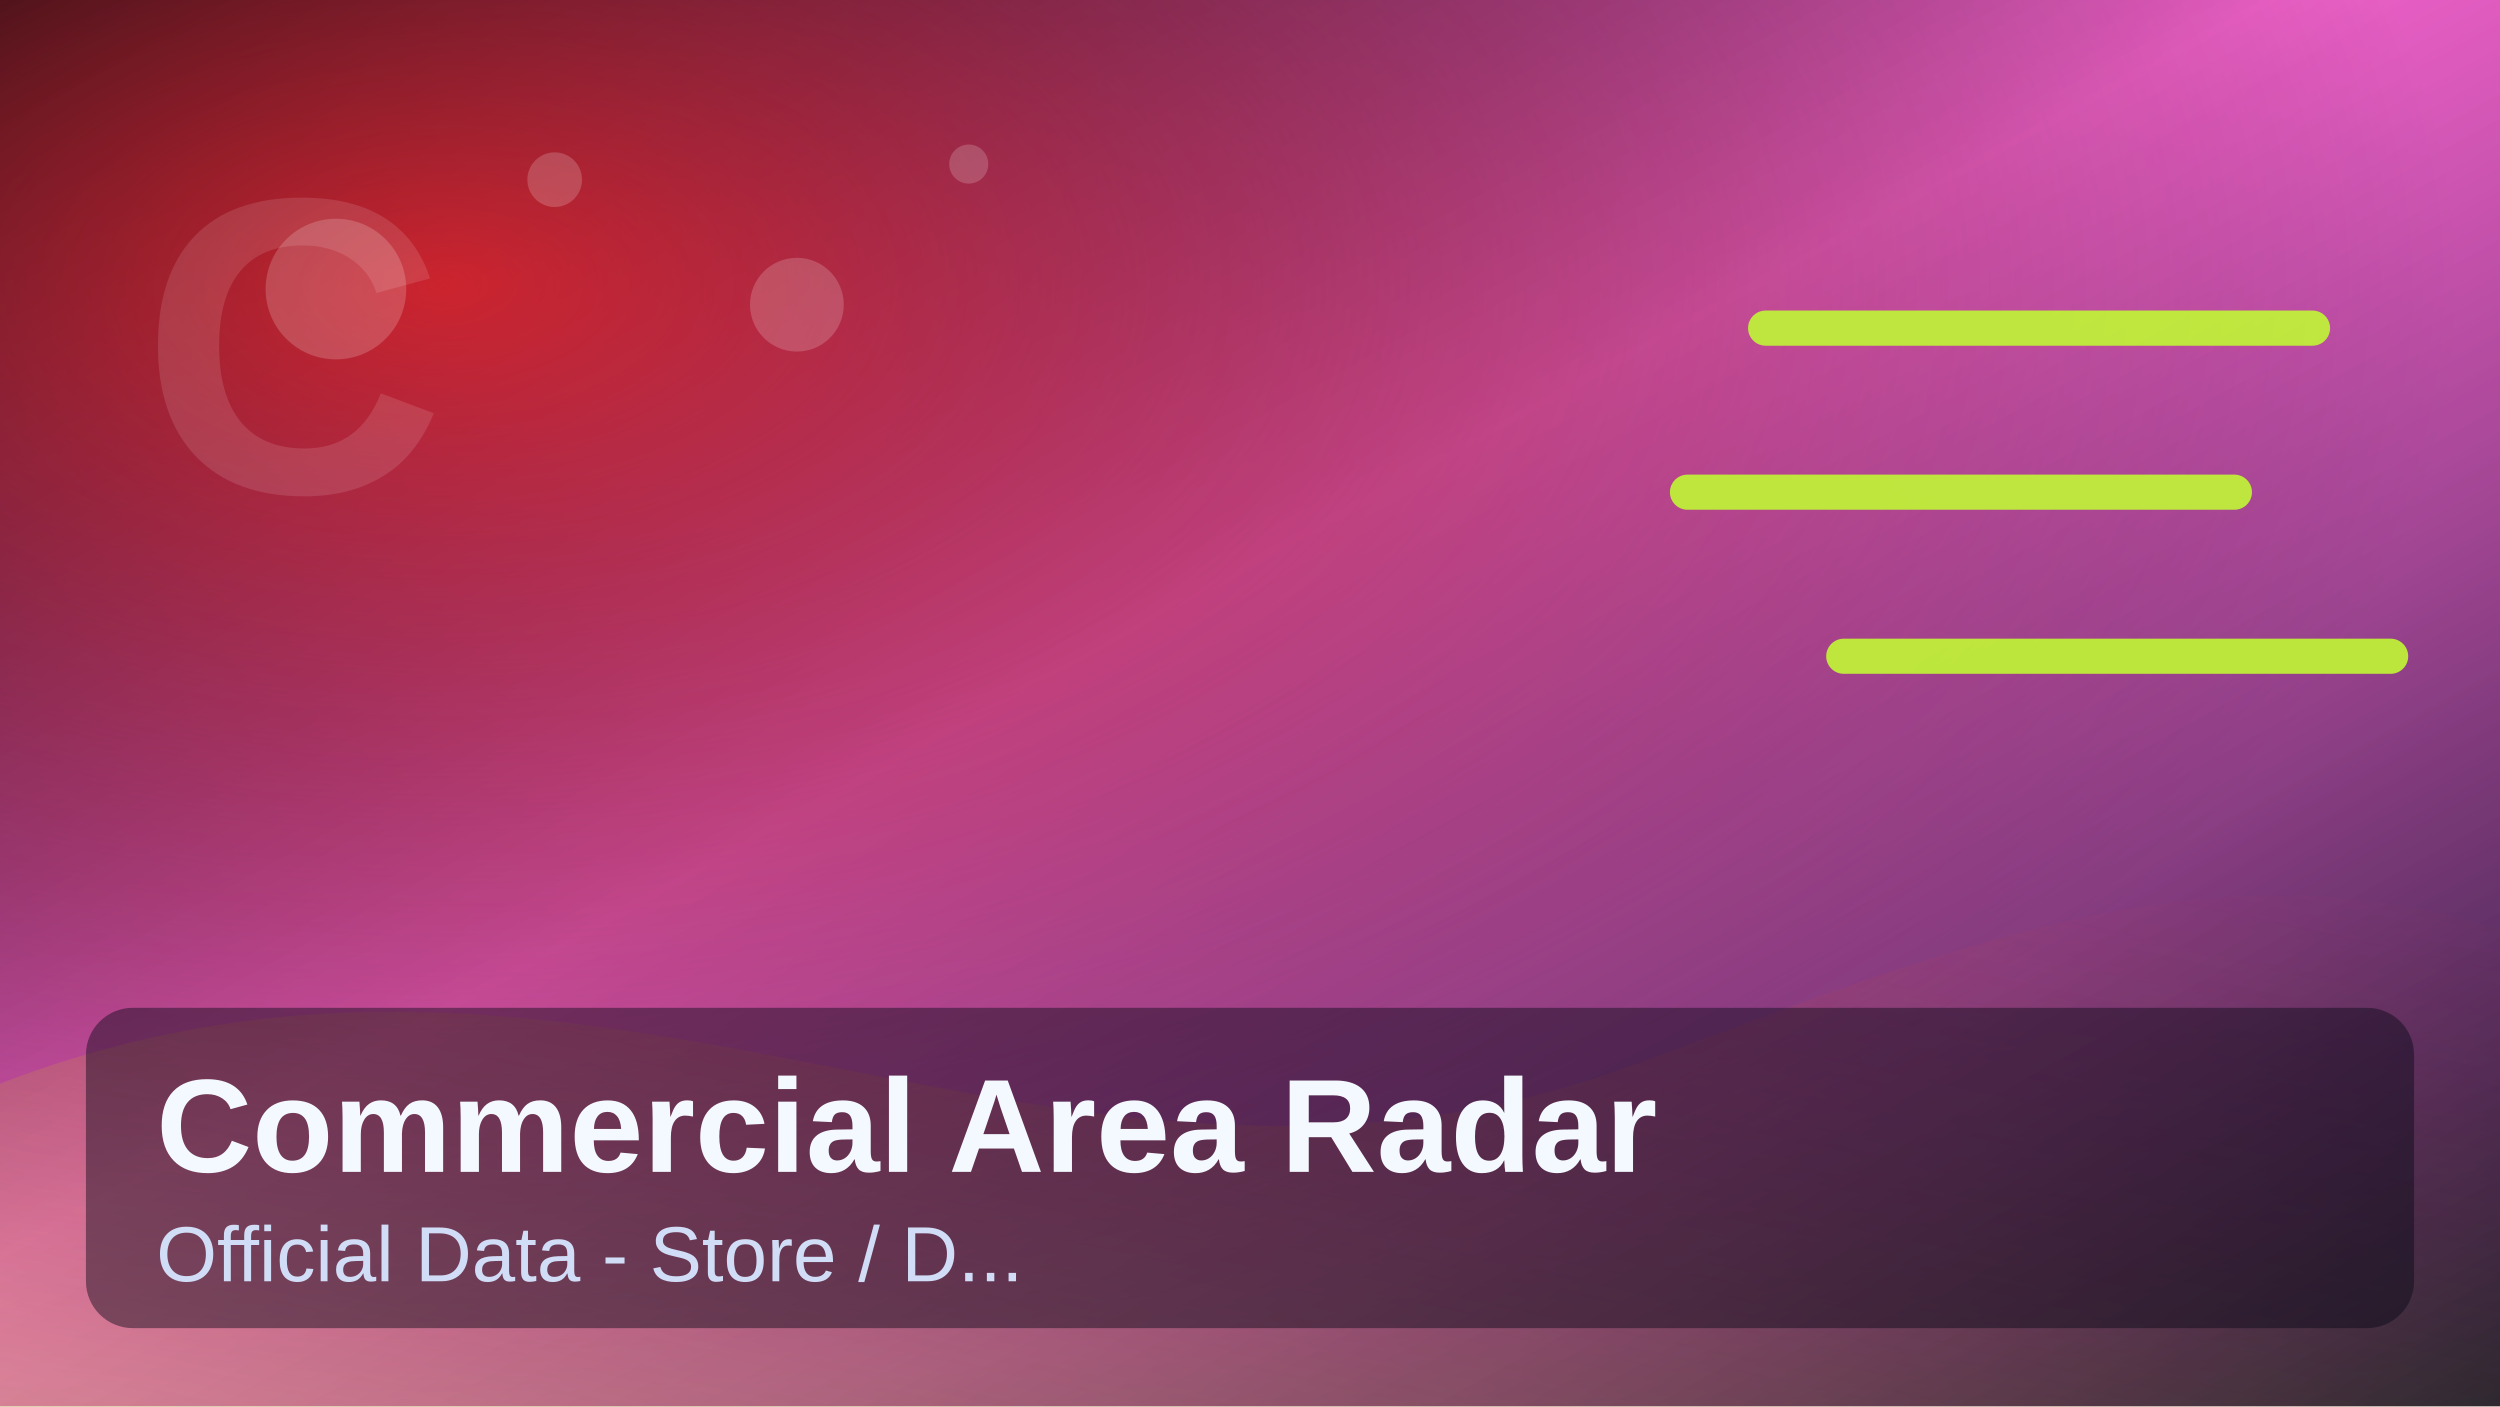
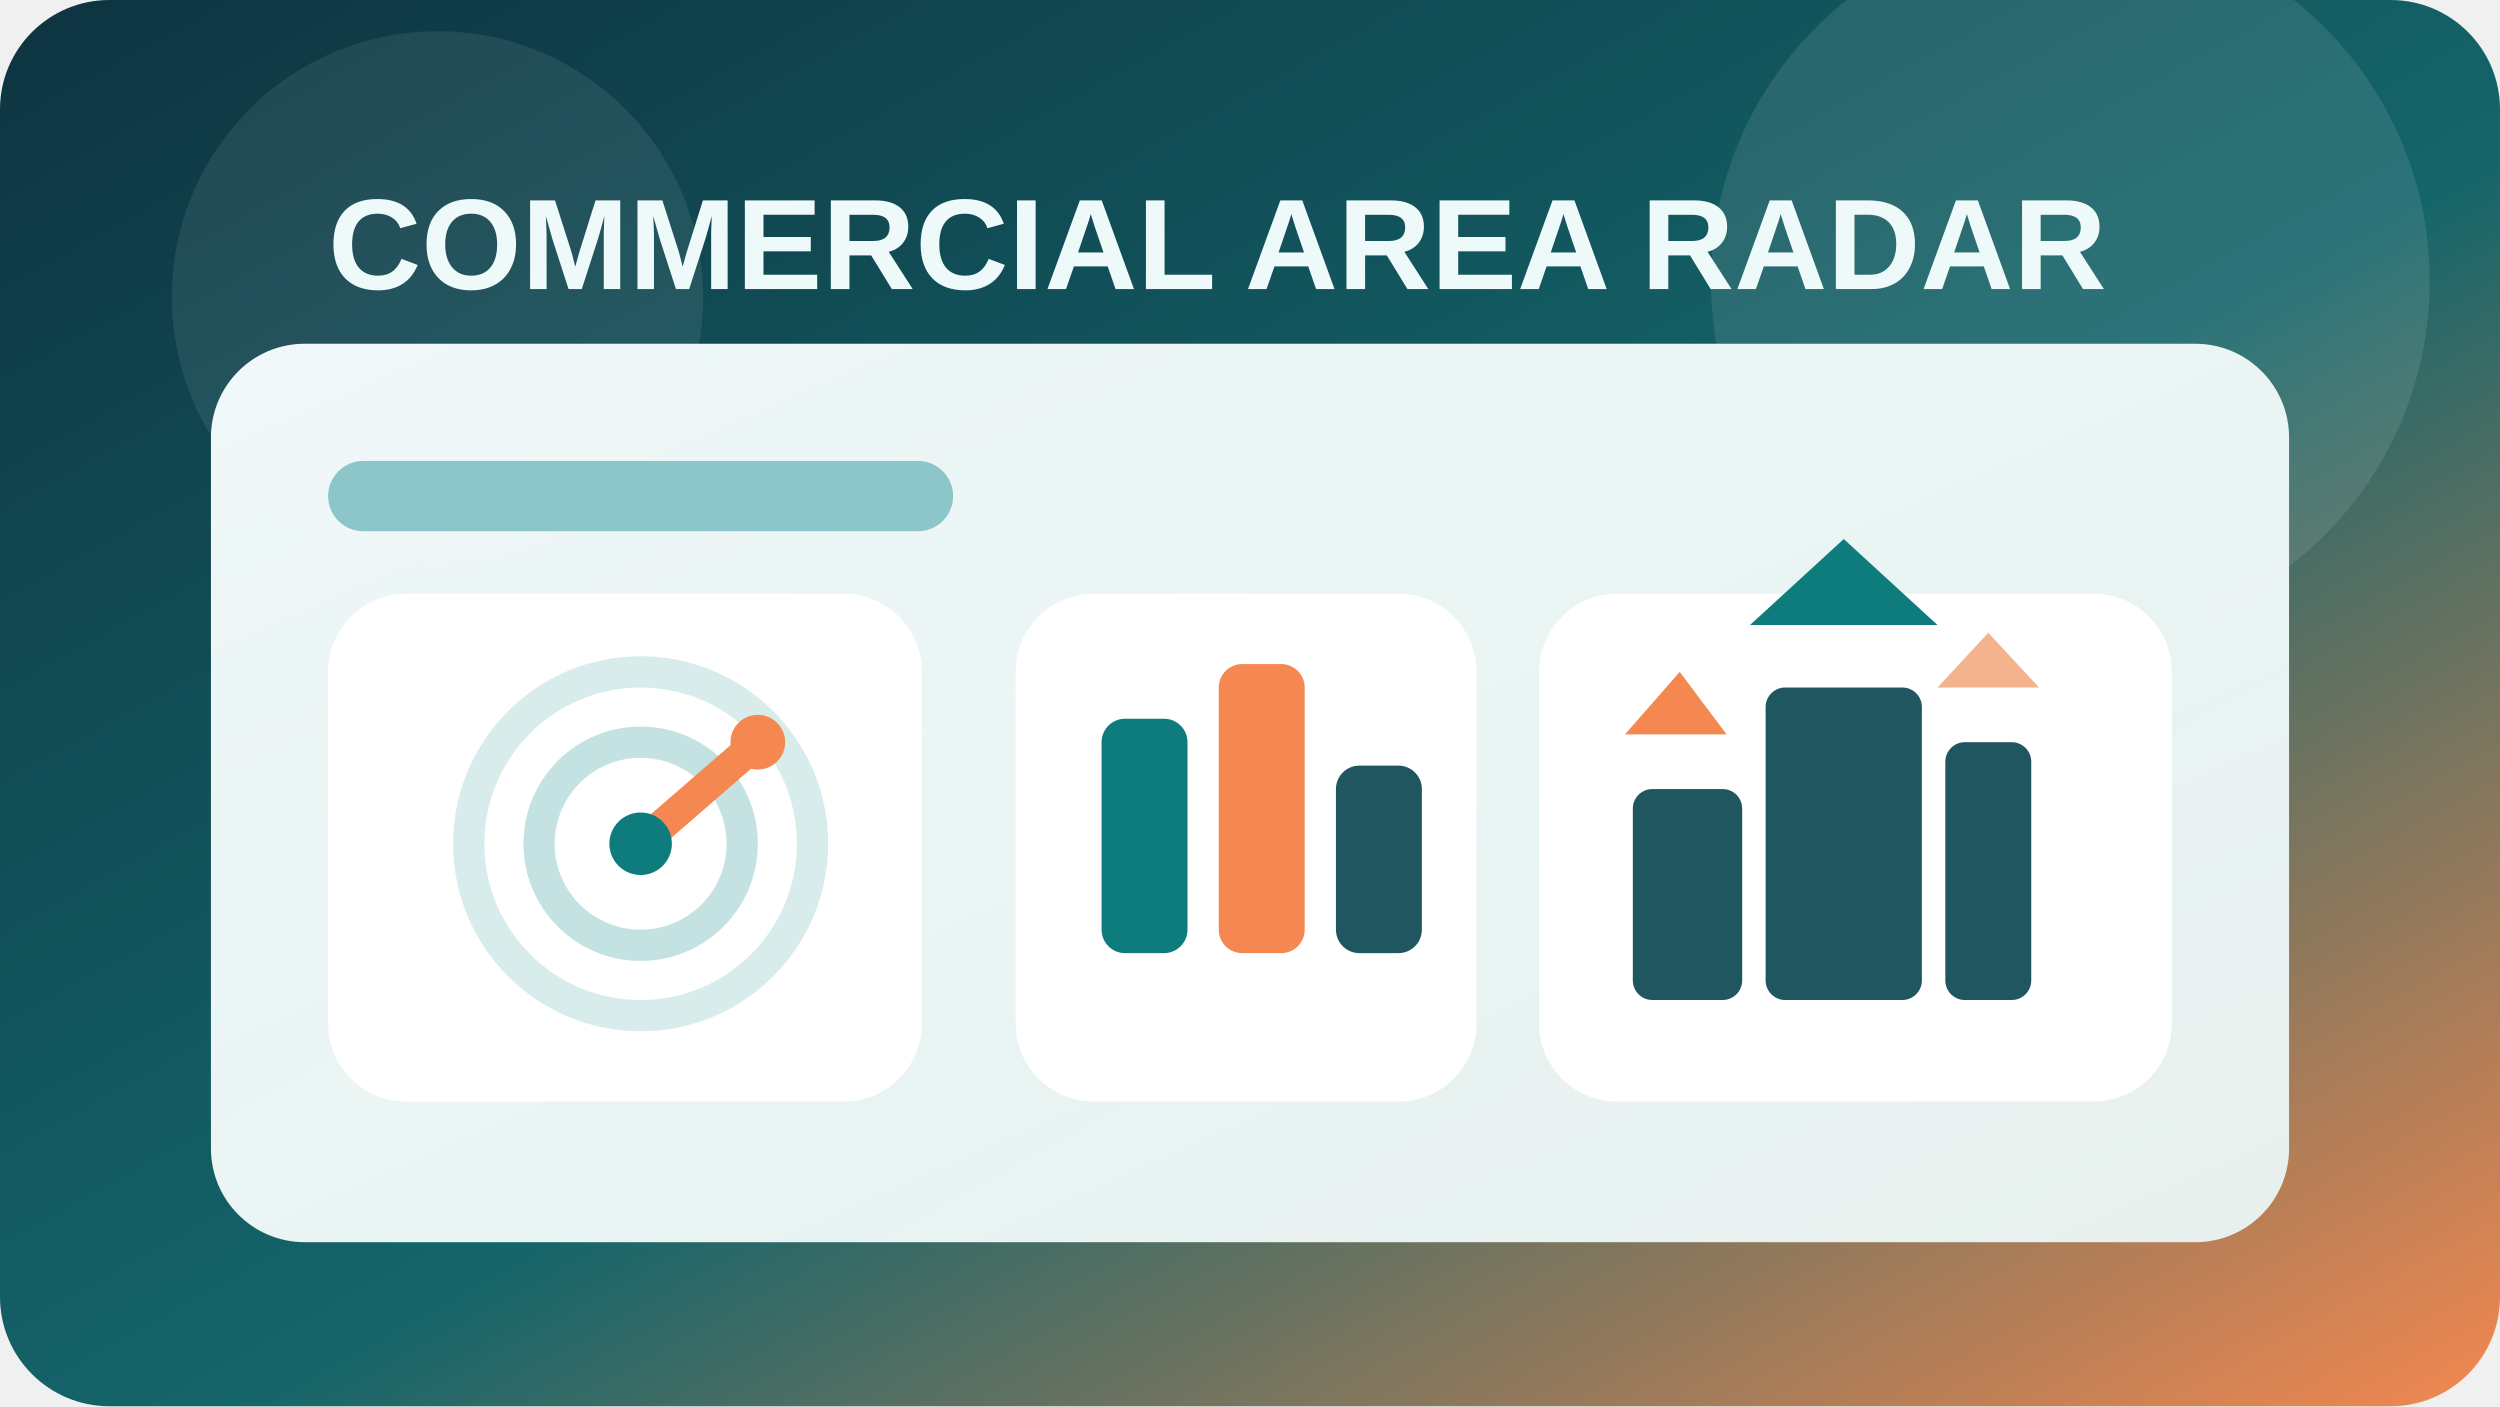
- <svg xmlns="http://www.w3.org/2000/svg" viewBox="0 0 640 360" role="img" aria-label="Commercial Area Radar thumbnail">
+ <svg xmlns="http://www.w3.org/2000/svg" viewBox="0 0 640 360" role="img" aria-labelledby="title desc">
  <defs>
    <linearGradient id="bg" x1="0" y1="0" x2="1" y2="1">
-       <stop offset="0%" stop-color="#0a1326" />
-       <stop offset="45%" stop-color="hsl(316 84% 56%)" stop-opacity="0.75" />
-       <stop offset="100%" stop-color="#121a31" />
+       <stop offset="0%" stop-color="#0e3340" />
+       <stop offset="55%" stop-color="#14656a" />
+       <stop offset="100%" stop-color="#f48850" />
    </linearGradient>
-     <radialGradient id="flare" cx="0.18" cy="0.2" r="0.8">
-       <stop offset="0%" stop-color="hsl(2 82% 50%)" stop-opacity="0.75" />
-       <stop offset="100%" stop-color="#000000" stop-opacity="0" />
-     </radialGradient>
-     <linearGradient id="strip" x1="0" y1="1" x2="1" y2="0">
-       <stop offset="0%" stop-color="hsl(76 86% 58%)" stop-opacity="0.32" />
-       <stop offset="100%" stop-color="hsl(2 82% 50%)" stop-opacity="0" />
+     <linearGradient id="panel" x1="0" y1="0" x2="1" y2="1">
+       <stop offset="0%" stop-color="#f7fdfd" />
+       <stop offset="100%" stop-color="#e8f4f2" />
    </linearGradient>
  </defs>
-   <rect width="640" height="360" fill="url(#bg)" />
-   <rect width="640" height="360" fill="url(#flare)" />
-   <path d="M-20 286 C145 208, 266 330, 420 272 C512 238, 590 204, 680 256 L680 380 L-20 380 Z" fill="url(#strip)" />
-   <g opacity="0.18" fill="#ffffff">
-     <circle cx="86" cy="74" r="18" />
-     <circle cx="142" cy="46" r="7" />
-     <circle cx="204" cy="78" r="12" />
-     <circle cx="248" cy="42" r="5" />
+   <rect width="640" height="360" rx="28" fill="url(#bg)" />
+   <circle cx="530" cy="72" r="92" fill="rgba(255,255,255,0.1)" />
+   <circle cx="112" cy="76" r="68" fill="rgba(255,255,255,0.08)" />
+   <rect x="54" y="88" width="532" height="230" rx="24" fill="url(#panel)" opacity="0.97" />
+   <rect x="84" y="118" width="160" height="18" rx="9" fill="#8dc6c8" />
+   <rect x="84" y="152" width="152" height="130" rx="20" fill="#fff" />
+   <rect x="260" y="152" width="118" height="130" rx="20" fill="#fff" />
+   <rect x="394" y="152" width="162" height="130" rx="20" fill="#fff" />
+   <circle cx="164" cy="216" r="44" fill="none" stroke="#d7eceb" stroke-width="8" />
+   <circle cx="164" cy="216" r="26" fill="none" stroke="#c4e2e1" stroke-width="8" />
+   <path d="M164 216 L194 190" fill="none" stroke="#f48850" stroke-width="8" stroke-linecap="round" />
+   <circle cx="164" cy="216" r="8" fill="#0e7b7d" />
+   <circle cx="194" cy="190" r="7" fill="#f48850" />
+   <rect x="282" y="184" width="22" height="60" rx="6" fill="#0e7b7d" />
+   <rect x="312" y="170" width="22" height="74" rx="6" fill="#f48850" />
+   <rect x="342" y="196" width="22" height="48" rx="6" fill="#205660" />
+   <g fill="#205660">
+     <rect x="418" y="202" width="28" height="54" rx="5" />
+     <rect x="452" y="176" width="40" height="80" rx="5" />
+     <rect x="498" y="190" width="22" height="66" rx="5" />
  </g>
-   <text x="36" y="126" fill="#ffffff" fill-opacity="0.12" font-size="108" font-family="Arial, sans-serif" font-weight="700">C</text>
-   <g opacity="0.94" stroke="hsl(76 86% 58%)" stroke-width="9" fill="none" stroke-linecap="round">
-     <path d="M452 84 L592 84" />
-     <path d="M432 126 L572 126" />
-     <path d="M472 168 L612 168" />
-   </g>
-   <rect x="22" y="258" width="596" height="82" rx="12" fill="#050916" fill-opacity="0.44" />
-   <text x="40" y="300" fill="#f4f9ff" font-family="Arial, sans-serif" font-weight="700" font-size="34">Commercial Area Radar</text>
-   <text x="40" y="328" fill="#d1ddf6" font-family="Arial, sans-serif" font-size="20">Official Data - Store / D...</text>
+   <path d="M416 188 L430 172 L442 188 Z" fill="#f48850" />
+   <path d="M448 160 L472 138 L496 160 Z" fill="#0e7b7d" />
+   <path d="M496 176 L509 162 L522 176 Z" fill="#f2b38d" />
+   <text x="84" y="74" font-family="Arial, sans-serif" font-size="33" font-weight="700" fill="#eefaf9">
+     COMMERCIAL AREA RADAR
+   </text>
</svg>
